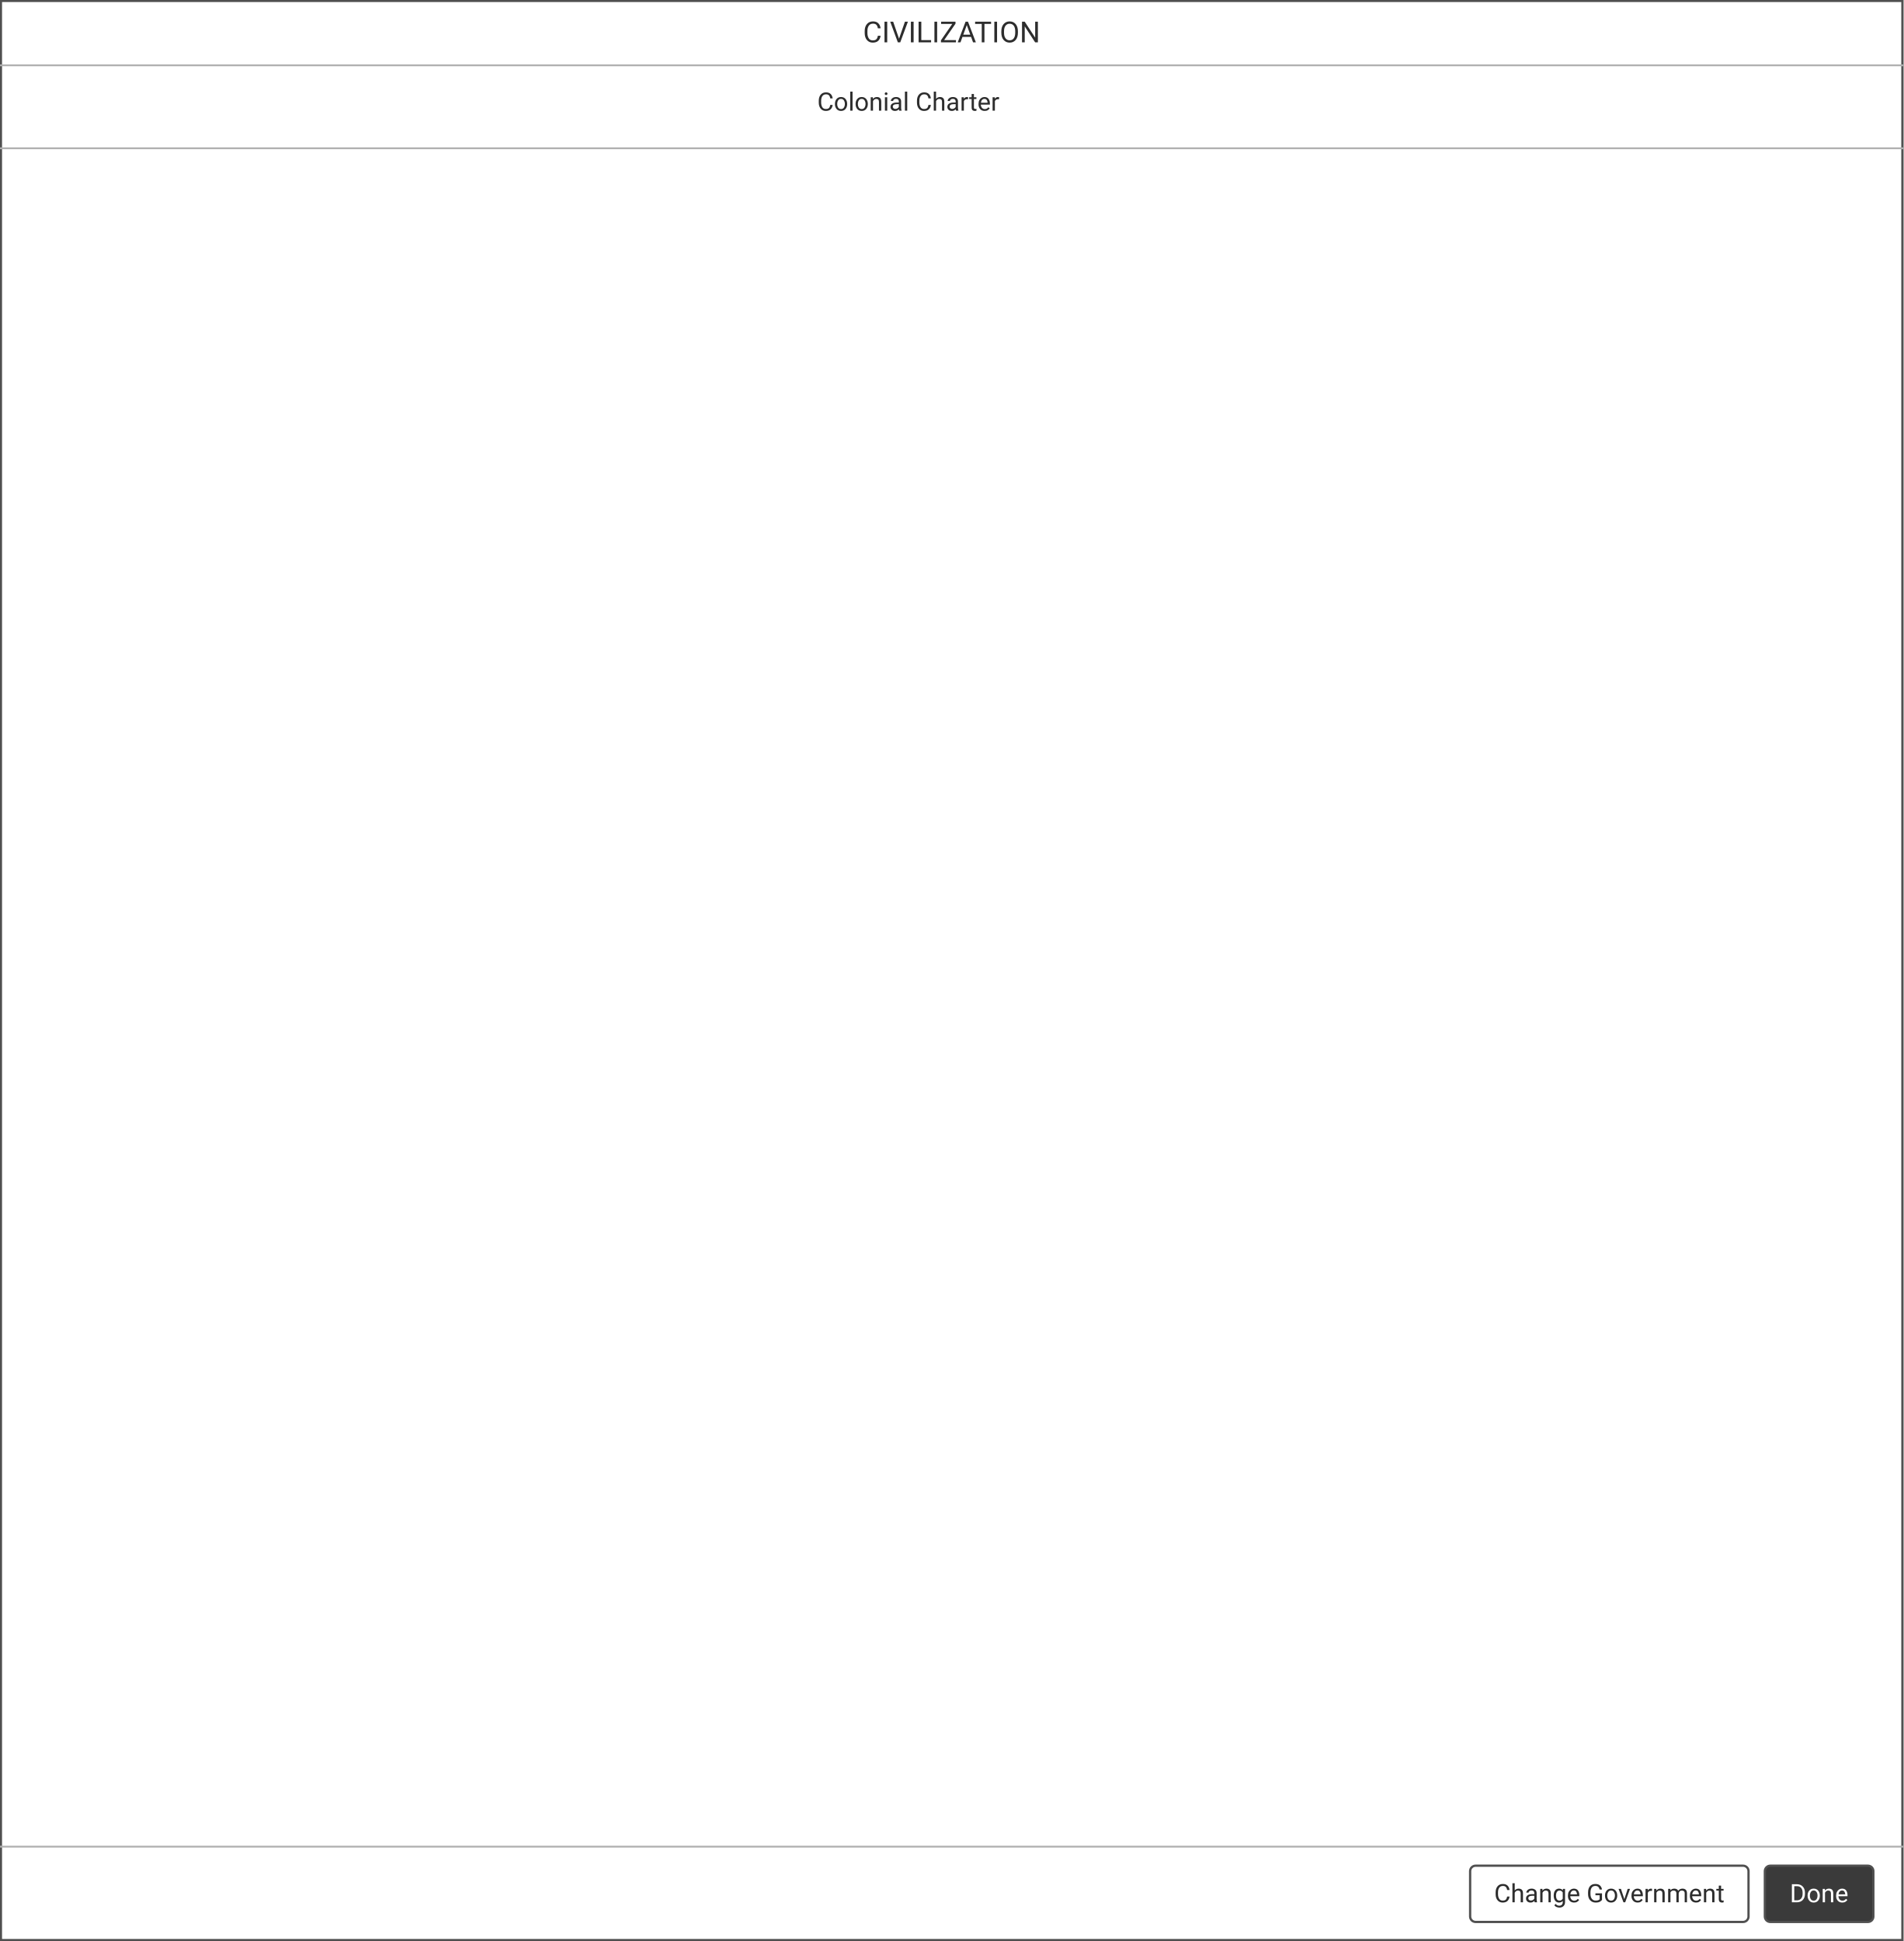
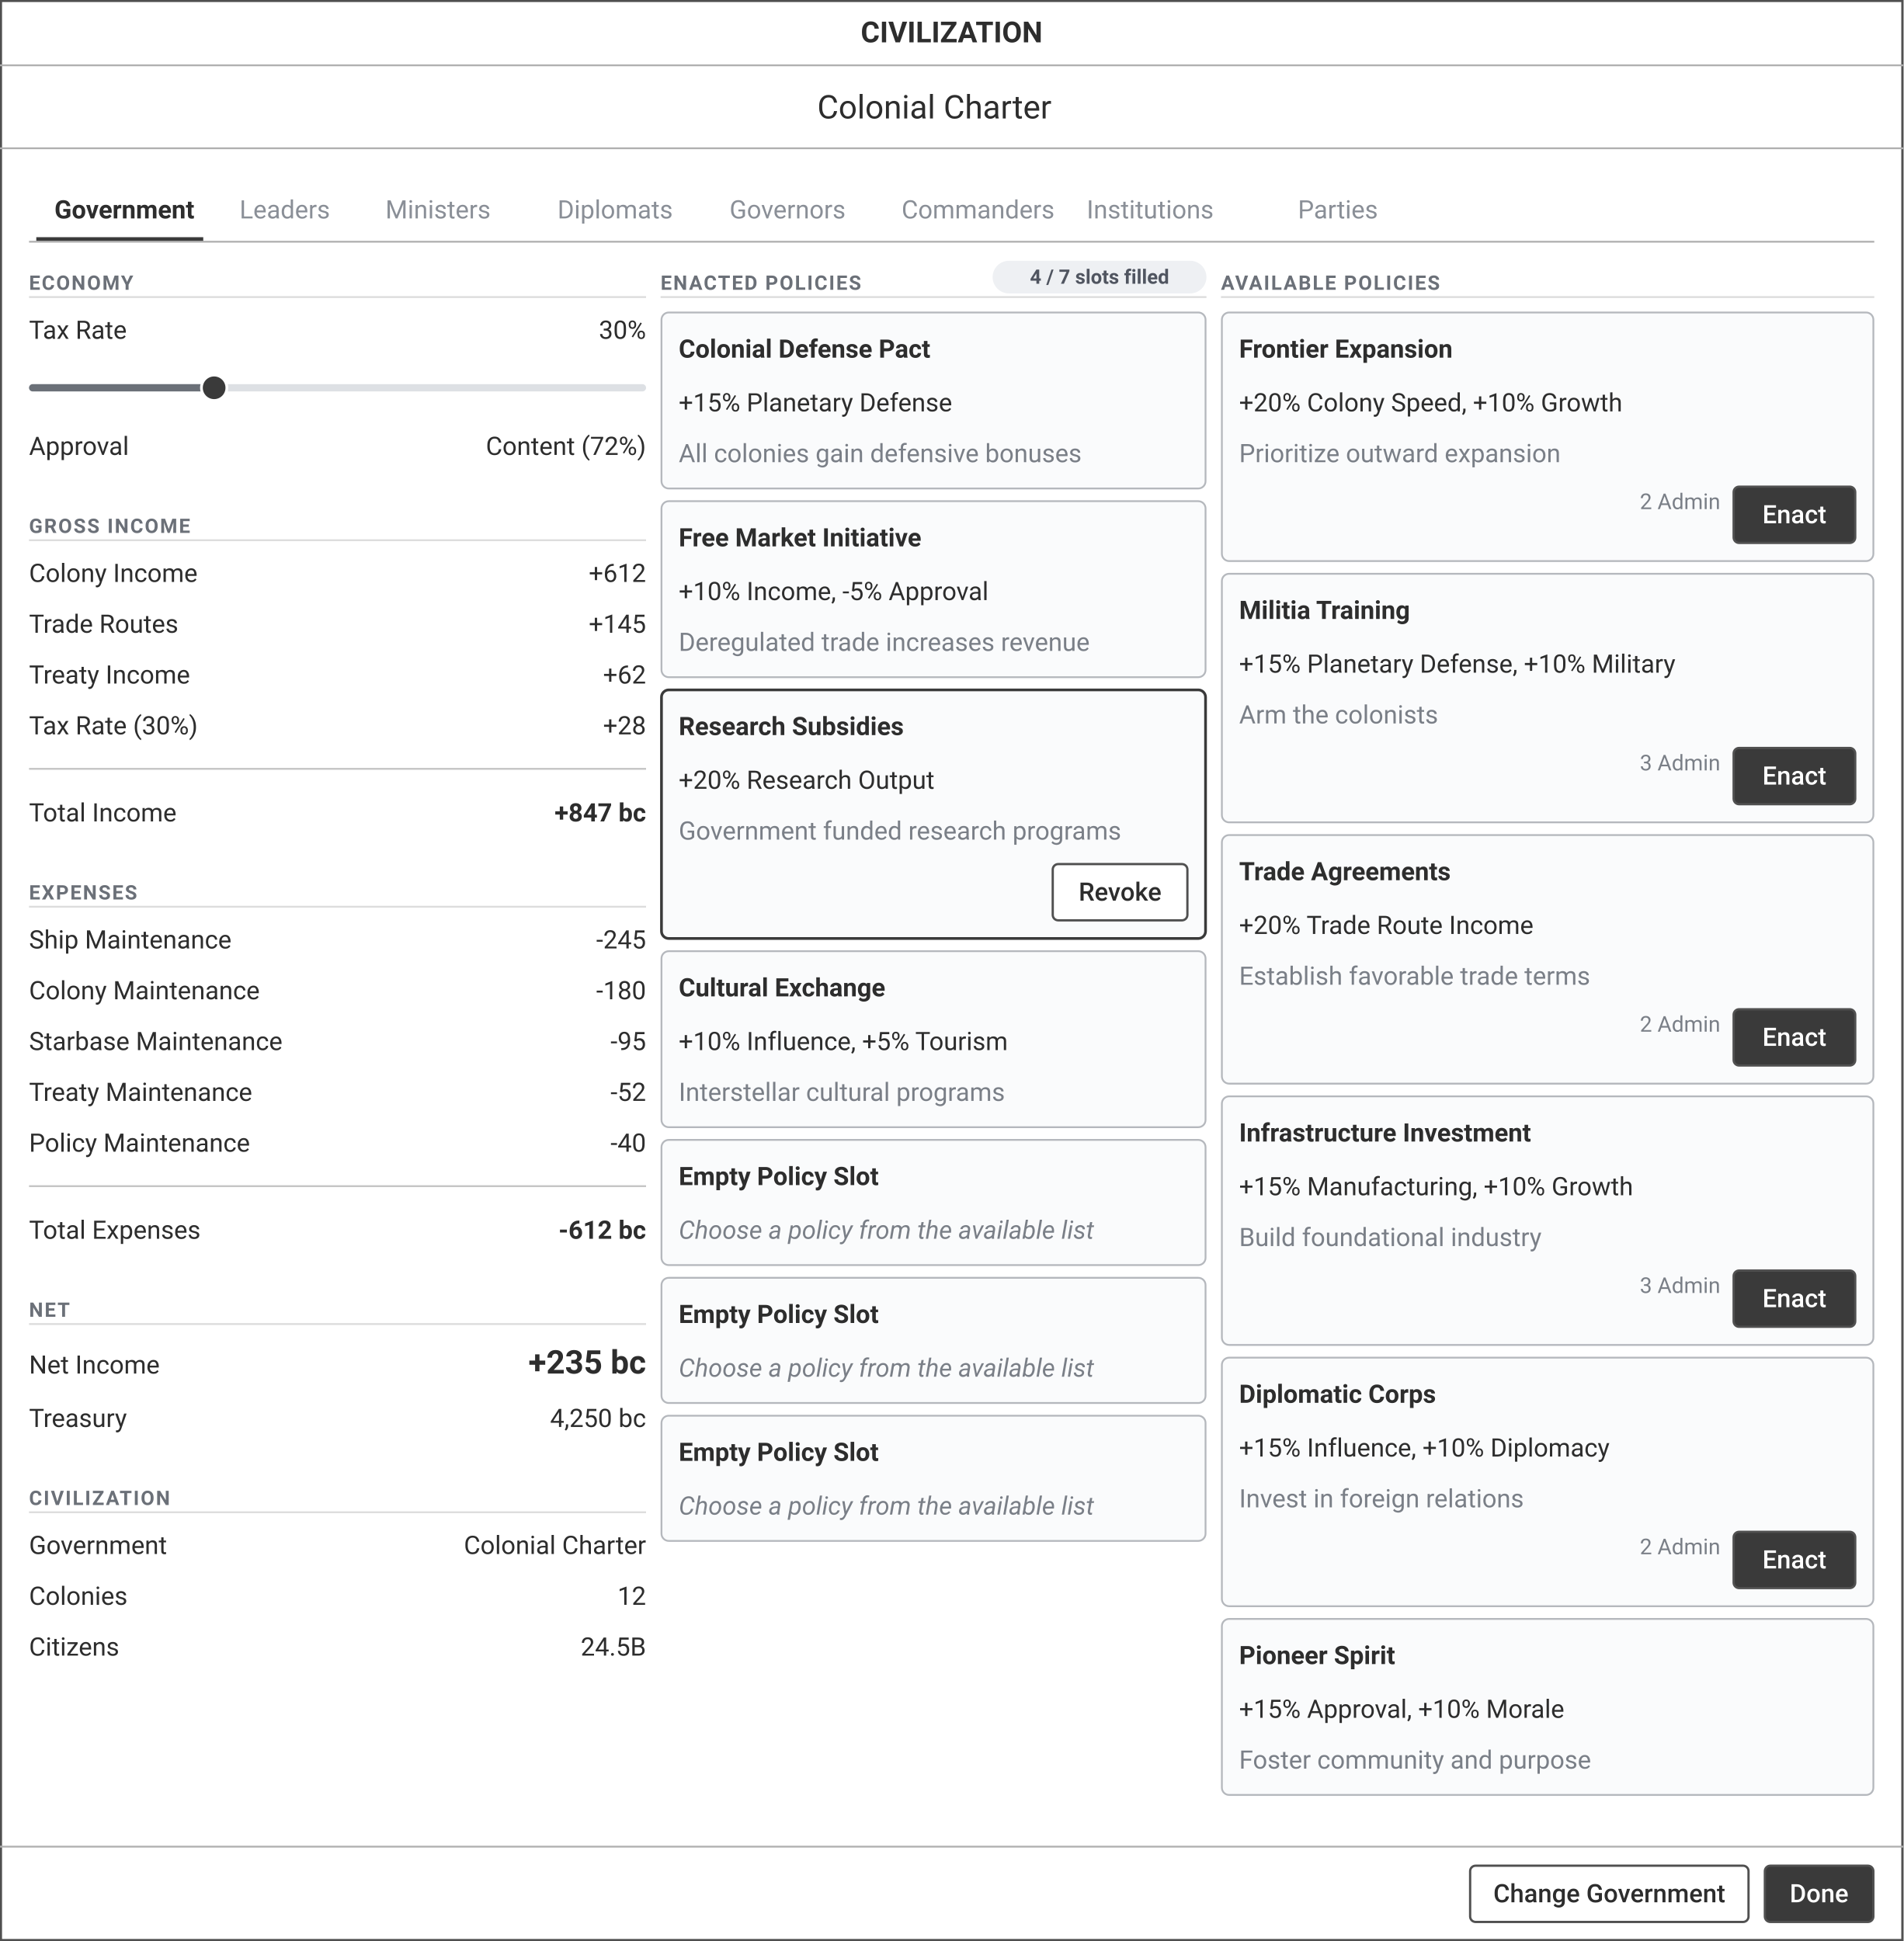
<svg xmlns="http://www.w3.org/2000/svg" width="1048.8" height="1069.714" viewBox="0 0 1048.8 1069.714" font-family="system-ui, -apple-system, &quot;Segoe UI&quot;, Roboto, sans-serif" font-size="14">
  <rect x="0" y="0" width="1048.8" height="1069.714" fill="#ffffff" />
  <rect x="0.5" y="0.5" width="1047.8" height="1068.714" fill="none" stroke="#505050" stroke-width="1.25" />
  <line x1="0" y1="36" x2="1048.8" y2="36" stroke="#b0b0b0" stroke-width="1" />
-   <text x="524.4" y="23.333" text-anchor="middle" font-size="16" fill="#2d2d2d">CIVILIZATION</text>
+   <text x="524.4" y="23.333" text-anchor="middle" font-size="16" font-weight="600" fill="#2d2d2d">CIVILIZATION</text>
  <line x1="0" y1="81.714" x2="1048.8" y2="81.714" stroke="#b0b0b0" stroke-width="1" />
-   <text x="450.343" y="61" fill="#2d2d2d">Colonial Charter</text>
+   <text x="450.343" y="65.286" font-size="18" fill="#2d2d2d">Colonial Charter</text>
+   <line x1="16" y1="133.214" x2="1032.8" y2="133.214" stroke="#b0b0b0" stroke-width="1" />
+   <text x="30" y="120.381" font-weight="600" fill="#2d2d2d">Government</text>
+   <line x1="20" y1="131.714" x2="112" y2="131.714" stroke="#3a3a3a" stroke-width="2" />
+   <text x="132" y="120.381" font-weight="400" fill="#8a8f97">Leaders</text>
+   <text x="212.4" y="120.381" font-weight="400" fill="#8a8f97">Ministers</text>
+   <text x="307.2" y="120.381" font-weight="400" fill="#8a8f97">Diplomats</text>
+   <text x="402" y="120.381" font-weight="400" fill="#8a8f97">Governors</text>
+   <text x="496.8" y="120.381" font-weight="400" fill="#8a8f97">Commanders</text>
+   <text x="598.8" y="120.381" font-weight="400" fill="#8a8f97">Institutions</text>
+   <text x="715.2" y="120.381" font-weight="400" fill="#8a8f97">Parties</text>
+   <text x="16" y="159.714" font-size="11" font-weight="700" letter-spacing="0.8" fill="#6b7078">ECONOMY</text>
+   <line x1="16" y1="163.714" x2="356" y2="163.714" stroke="#c4c4c4" stroke-width="1" opacity="0.6" />
+   <text x="16" y="186.714" fill="#2d2d2d">Tax Rate</text>
+   <text x="356" y="186.714" text-anchor="end" fill="#2d2d2d">30%</text>
+   <rect x="16" y="211.714" width="340" height="4" fill="#dde0e4" rx="2" />
+   <rect x="16" y="211.714" width="102" height="4" fill="#6b7078" rx="2" />
+   <circle cx="118" cy="213.714" r="7" fill="#3a3a3a" stroke="#ffffff" stroke-width="1.5" />
+   <text x="16" y="250.714" fill="#2d2d2d">Approval</text>
+   <text x="356" y="250.714" text-anchor="end" fill="#2d2d2d">Content (72%)</text>
+   <text x="16" y="293.714" font-size="11" font-weight="700" letter-spacing="0.8" fill="#6b7078">GROSS INCOME</text>
+   <line x1="16" y1="297.714" x2="356" y2="297.714" stroke="#c4c4c4" stroke-width="1" opacity="0.6" />
+   <text x="16" y="320.714" fill="#2d2d2d">Colony Income</text>
+   <text x="356" y="320.714" text-anchor="end" fill="#2d2d2d">+612</text>
+   <text x="16" y="348.714" fill="#2d2d2d">Trade Routes</text>
+   <text x="356" y="348.714" text-anchor="end" fill="#2d2d2d">+145</text>
+   <text x="16" y="376.714" fill="#2d2d2d">Treaty Income</text>
+   <text x="356" y="376.714" text-anchor="end" fill="#2d2d2d">+62</text>
+   <text x="16" y="404.714" fill="#2d2d2d">Tax Rate (30%)</text>
+   <text x="356" y="404.714" text-anchor="end" fill="#2d2d2d">+28</text>
+   <line x1="16" y1="423.714" x2="356" y2="423.714" stroke="#c4c4c4" stroke-width="1" />
+   <text x="16" y="452.714" fill="#2d2d2d">Total Income</text>
+   <text x="356" y="452.714" text-anchor="end" font-weight="700" fill="#2d2d2d">+847 bc</text>
+   <text x="16" y="495.714" font-size="11" font-weight="700" letter-spacing="0.8" fill="#6b7078">EXPENSES</text>
+   <line x1="16" y1="499.714" x2="356" y2="499.714" stroke="#c4c4c4" stroke-width="1" opacity="0.6" />
+   <text x="16" y="522.714" fill="#2d2d2d">Ship Maintenance</text>
+   <text x="356" y="522.714" text-anchor="end" fill="#2d2d2d">-245</text>
+   <text x="16" y="550.714" fill="#2d2d2d">Colony Maintenance</text>
+   <text x="356" y="550.714" text-anchor="end" fill="#2d2d2d">-180</text>
+   <text x="16" y="578.714" fill="#2d2d2d">Starbase Maintenance</text>
+   <text x="356" y="578.714" text-anchor="end" fill="#2d2d2d">-95</text>
+   <text x="16" y="606.714" fill="#2d2d2d">Treaty Maintenance</text>
+   <text x="356" y="606.714" text-anchor="end" fill="#2d2d2d">-52</text>
+   <text x="16" y="634.714" fill="#2d2d2d">Policy Maintenance</text>
+   <text x="356" y="634.714" text-anchor="end" fill="#2d2d2d">-40</text>
+   <line x1="16" y1="653.714" x2="356" y2="653.714" stroke="#c4c4c4" stroke-width="1" />
+   <text x="16" y="682.714" fill="#2d2d2d">Total Expenses</text>
+   <text x="356" y="682.714" text-anchor="end" font-weight="700" fill="#2d2d2d">-612 bc</text>
+   <text x="16" y="725.714" font-size="11" font-weight="700" letter-spacing="0.8" fill="#6b7078">NET</text>
+   <line x1="16" y1="729.714" x2="356" y2="729.714" stroke="#c4c4c4" stroke-width="1" opacity="0.6" />
+   <text x="16" y="757" fill="#2d2d2d">Net Income</text>
+   <text x="356" y="757" text-anchor="end" font-weight="700" font-size="18" fill="#2d2d2d">+235 bc</text>
+   <text x="16" y="786.429" fill="#2d2d2d">Treasury</text>
+   <text x="356" y="786.429" text-anchor="end" fill="#2d2d2d">4,250 bc</text>
+   <text x="16" y="829.429" font-size="11" font-weight="700" letter-spacing="0.8" fill="#6b7078">CIVILIZATION</text>
+   <line x1="16" y1="833.429" x2="356" y2="833.429" stroke="#c4c4c4" stroke-width="1" opacity="0.6" />
+   <text x="16" y="856.429" fill="#2d2d2d">Government</text>
+   <text x="356" y="856.429" text-anchor="end" fill="#2d2d2d">Colonial Charter</text>
+   <text x="16" y="884.429" fill="#2d2d2d">Colonies</text>
+   <text x="356" y="884.429" text-anchor="end" fill="#2d2d2d">12</text>
+   <text x="16" y="912.429" fill="#2d2d2d">Citizens</text>
+   <text x="356" y="912.429" text-anchor="end" fill="#2d2d2d">24.5B</text>
+   <text x="364" y="159.714" font-size="11" font-weight="700" letter-spacing="0.8" fill="#6b7078">ENACTED POLICIES</text>
+   <rect x="546.971" y="143.714" width="117.829" height="18" rx="9" fill="#eef0f3" />
+   <text x="605.886" y="156.381" text-anchor="middle" font-size="11" font-weight="600" fill="#505560">4 / 7 slots filled</text>
+   <line x1="364" y1="163.714" x2="664.8" y2="163.714" stroke="#c4c4c4" stroke-width="1" opacity="0.6" />
+   <rect x="364.5" y="172.214" width="299.8" height="97" fill="#fafbfc" stroke="#b5b8bd" stroke-width="1" rx="4" />
+   <text x="374" y="197.114" font-weight="600" fill="#2d2d2d">Colonial Defense Pact</text>
+   <text x="374" y="226.714" fill="#2d2d2d">+15% Planetary Defense</text>
+   <text x="374" y="254.714" fill="#7a7f87">All colonies gain defensive bonuses</text>
+   <rect x="364.5" y="276.214" width="299.8" height="97" fill="#fafbfc" stroke="#b5b8bd" stroke-width="1" rx="4" />
+   <text x="374" y="301.114" font-weight="600" fill="#2d2d2d">Free Market Initiative</text>
+   <text x="374" y="330.714" fill="#2d2d2d">+10% Income, -5% Approval</text>
+   <text x="374" y="358.714" fill="#7a7f87">Deregulated trade increases revenue</text>
+   <rect x="364.5" y="380.214" width="299.8" height="137" fill="#fafbfc" stroke="#3a3a3a" stroke-width="1.5" rx="4" />
+   <text x="374" y="405.114" font-weight="600" fill="#2d2d2d">Research Subsidies</text>
+   <text x="374" y="434.714" fill="#2d2d2d">+20% Research Output</text>
+   <text x="374" y="462.714" fill="#7a7f87">Government funded research programs</text>
+   <g opacity="1">
+     <rect x="580.1" y="476.214" width="74.2" height="31" fill="#ffffff" stroke="#505050" stroke-width="1.25" rx="3" />
+     <text x="617.2" y="496.381" text-anchor="middle" font-weight="500" fill="#2d2d2d">Revoke</text>
+   </g>
+   <rect x="364.5" y="524.214" width="299.8" height="97" fill="#fafbfc" stroke="#b5b8bd" stroke-width="1" rx="4" />
+   <text x="374" y="549.114" font-weight="600" fill="#2d2d2d">Cultural Exchange</text>
+   <text x="374" y="578.714" fill="#2d2d2d">+10% Influence, +5% Tourism</text>
+   <text x="374" y="606.714" fill="#7a7f87">Interstellar cultural programs</text>
+   <rect x="364.5" y="628.214" width="299.8" height="69" fill="#fafbfc" stroke="#b5b8bd" stroke-width="1" rx="4" />
+   <text x="374" y="653.114" font-weight="600" fill="#2d2d2d">Empty Policy Slot</text>
+   <text x="374" y="682.714" font-style="italic" fill="#7a7f87">Choose a policy from the available list</text>
+   <rect x="364.5" y="704.214" width="299.8" height="69" fill="#fafbfc" stroke="#b5b8bd" stroke-width="1" rx="4" />
+   <text x="374" y="729.114" font-weight="600" fill="#2d2d2d">Empty Policy Slot</text>
+   <text x="374" y="758.714" font-style="italic" fill="#7a7f87">Choose a policy from the available list</text>
+   <rect x="364.5" y="780.214" width="299.8" height="69" fill="#fafbfc" stroke="#b5b8bd" stroke-width="1" rx="4" />
+   <text x="374" y="805.114" font-weight="600" fill="#2d2d2d">Empty Policy Slot</text>
+   <text x="374" y="834.714" font-style="italic" fill="#7a7f87">Choose a policy from the available list</text>
+   <text x="672.8" y="159.714" font-size="11" font-weight="700" letter-spacing="0.8" fill="#6b7078">AVAILABLE POLICIES</text>
+   <line x1="672.8" y1="163.714" x2="1032.8" y2="163.714" stroke="#c4c4c4" stroke-width="1" opacity="0.6" />
+   <rect x="673.3" y="172.214" width="359" height="137" fill="#fafbfc" stroke="#b5b8bd" stroke-width="1" rx="4" />
+   <text x="682.8" y="197.114" font-weight="600" fill="#2d2d2d">Frontier Expansion</text>
+   <text x="682.8" y="226.714" fill="#2d2d2d">+20% Colony Speed, +10% Growth</text>
+   <text x="682.8" y="254.714" fill="#7a7f87">Prioritize outward expansion</text>
+   <text x="903.6" y="280.571" font-size="12" fill="#7a7f87">2 Admin</text>
+   <g opacity="1">
+     <rect x="955.3" y="268.214" width="67" height="31" fill="#3a3a3a" stroke="#505050" stroke-width="1.25" rx="3" />
+     <text x="988.8" y="288.381" text-anchor="middle" font-weight="500" fill="#ffffff">Enact</text>
+   </g>
+   <rect x="673.3" y="316.214" width="359" height="137" fill="#fafbfc" stroke="#b5b8bd" stroke-width="1" rx="4" />
+   <text x="682.8" y="341.114" font-weight="600" fill="#2d2d2d">Militia Training</text>
+   <text x="682.8" y="370.714" fill="#2d2d2d">+15% Planetary Defense, +10% Military</text>
+   <text x="682.8" y="398.714" fill="#7a7f87">Arm the colonists</text>
+   <text x="903.6" y="424.571" font-size="12" fill="#7a7f87">3 Admin</text>
+   <g opacity="1">
+     <rect x="955.3" y="412.214" width="67" height="31" fill="#3a3a3a" stroke="#505050" stroke-width="1.25" rx="3" />
+     <text x="988.8" y="432.381" text-anchor="middle" font-weight="500" fill="#ffffff">Enact</text>
+   </g>
+   <rect x="673.3" y="460.214" width="359" height="137" fill="#fafbfc" stroke="#b5b8bd" stroke-width="1" rx="4" />
+   <text x="682.8" y="485.114" font-weight="600" fill="#2d2d2d">Trade Agreements</text>
+   <text x="682.8" y="514.714" fill="#2d2d2d">+20% Trade Route Income</text>
+   <text x="682.8" y="542.714" fill="#7a7f87">Establish favorable trade terms</text>
+   <text x="903.6" y="568.571" font-size="12" fill="#7a7f87">2 Admin</text>
+   <g opacity="1">
+     <rect x="955.3" y="556.214" width="67" height="31" fill="#3a3a3a" stroke="#505050" stroke-width="1.25" rx="3" />
+     <text x="988.8" y="576.381" text-anchor="middle" font-weight="500" fill="#ffffff">Enact</text>
+   </g>
+   <rect x="673.3" y="604.214" width="359" height="137" fill="#fafbfc" stroke="#b5b8bd" stroke-width="1" rx="4" />
+   <text x="682.8" y="629.114" font-weight="600" fill="#2d2d2d">Infrastructure Investment</text>
+   <text x="682.8" y="658.714" fill="#2d2d2d">+15% Manufacturing, +10% Growth</text>
+   <text x="682.8" y="686.714" fill="#7a7f87">Build foundational industry</text>
+   <text x="903.6" y="712.571" font-size="12" fill="#7a7f87">3 Admin</text>
+   <g opacity="1">
+     <rect x="955.3" y="700.214" width="67" height="31" fill="#3a3a3a" stroke="#505050" stroke-width="1.25" rx="3" />
+     <text x="988.8" y="720.381" text-anchor="middle" font-weight="500" fill="#ffffff">Enact</text>
+   </g>
+   <rect x="673.3" y="748.214" width="359" height="137" fill="#fafbfc" stroke="#b5b8bd" stroke-width="1" rx="4" />
+   <text x="682.8" y="773.114" font-weight="600" fill="#2d2d2d">Diplomatic Corps</text>
+   <text x="682.8" y="802.714" fill="#2d2d2d">+15% Influence, +10% Diplomacy</text>
+   <text x="682.8" y="830.714" fill="#7a7f87">Invest in foreign relations</text>
+   <text x="903.6" y="856.571" font-size="12" fill="#7a7f87">2 Admin</text>
+   <g opacity="1">
+     <rect x="955.3" y="844.214" width="67" height="31" fill="#3a3a3a" stroke="#505050" stroke-width="1.25" rx="3" />
+     <text x="988.8" y="864.381" text-anchor="middle" font-weight="500" fill="#ffffff">Enact</text>
+   </g>
+   <rect x="673.3" y="892.214" width="359" height="97" fill="#fafbfc" stroke="#b5b8bd" stroke-width="1" rx="4" />
+   <text x="682.8" y="917.114" font-weight="600" fill="#2d2d2d">Pioneer Spirit</text>
+   <text x="682.8" y="946.714" fill="#2d2d2d">+15% Approval, +10% Morale</text>
+   <text x="682.8" y="974.714" fill="#7a7f87">Foster community and purpose</text>
  <line x1="0" y1="1017.714" x2="1048.8" y2="1017.714" stroke="#b0b0b0" stroke-width="1" />
  <g opacity="1">
    <rect x="810.1" y="1028.214" width="153.4" height="31" fill="#ffffff" stroke="#505050" stroke-width="1.25" rx="3" />
-     <text x="886.8" y="1048.381" text-anchor="middle" fill="#2d2d2d">Change Government</text>
+     <text x="886.8" y="1048.381" text-anchor="middle" font-weight="500" fill="#2d2d2d">Change Government</text>
  </g>
  <g opacity="1">
    <rect x="972.5" y="1028.214" width="59.8" height="31" fill="#3a3a3a" stroke="#505050" stroke-width="1.25" rx="3" />
-     <text x="1002.4" y="1048.381" text-anchor="middle" fill="#ffffff">Done</text>
+     <text x="1002.4" y="1048.381" text-anchor="middle" font-weight="500" fill="#ffffff">Done</text>
  </g>
</svg>
